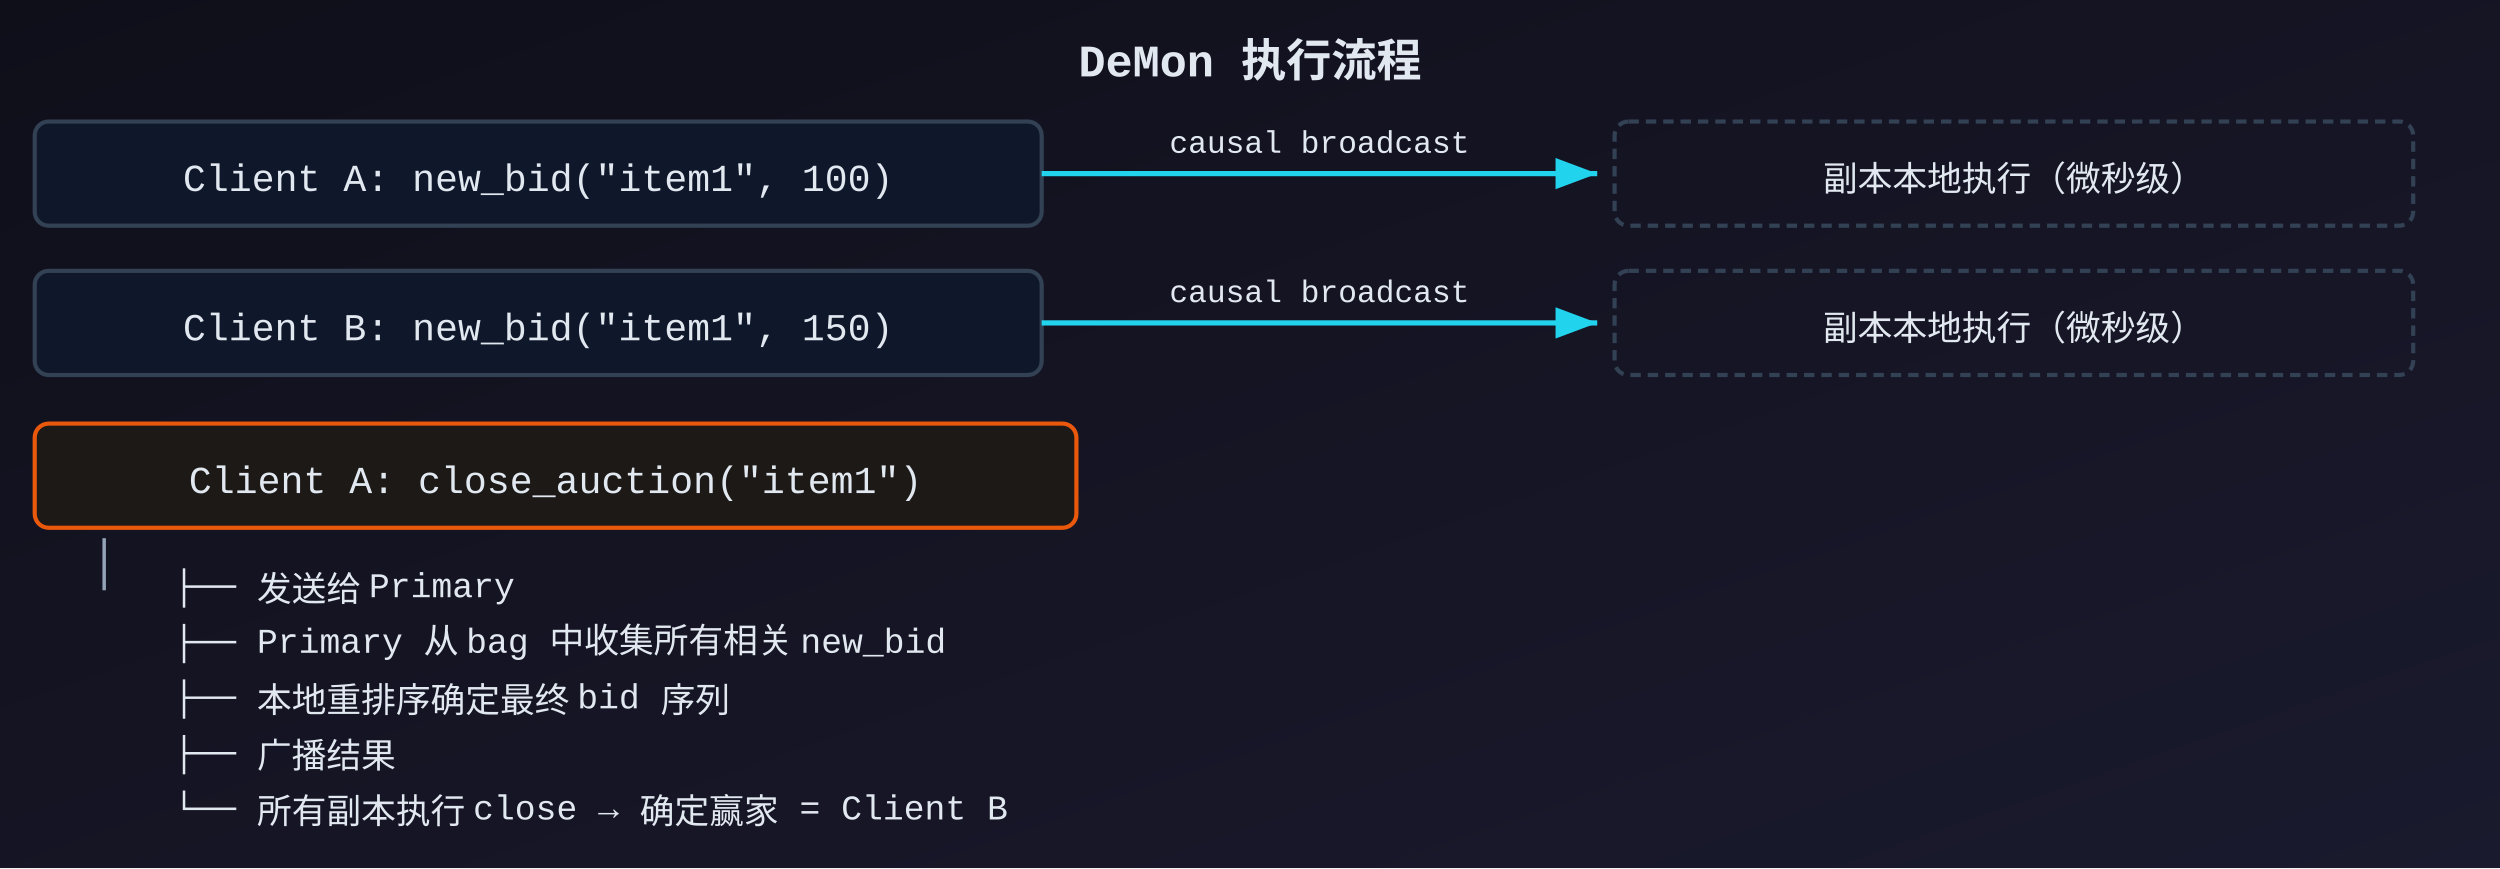
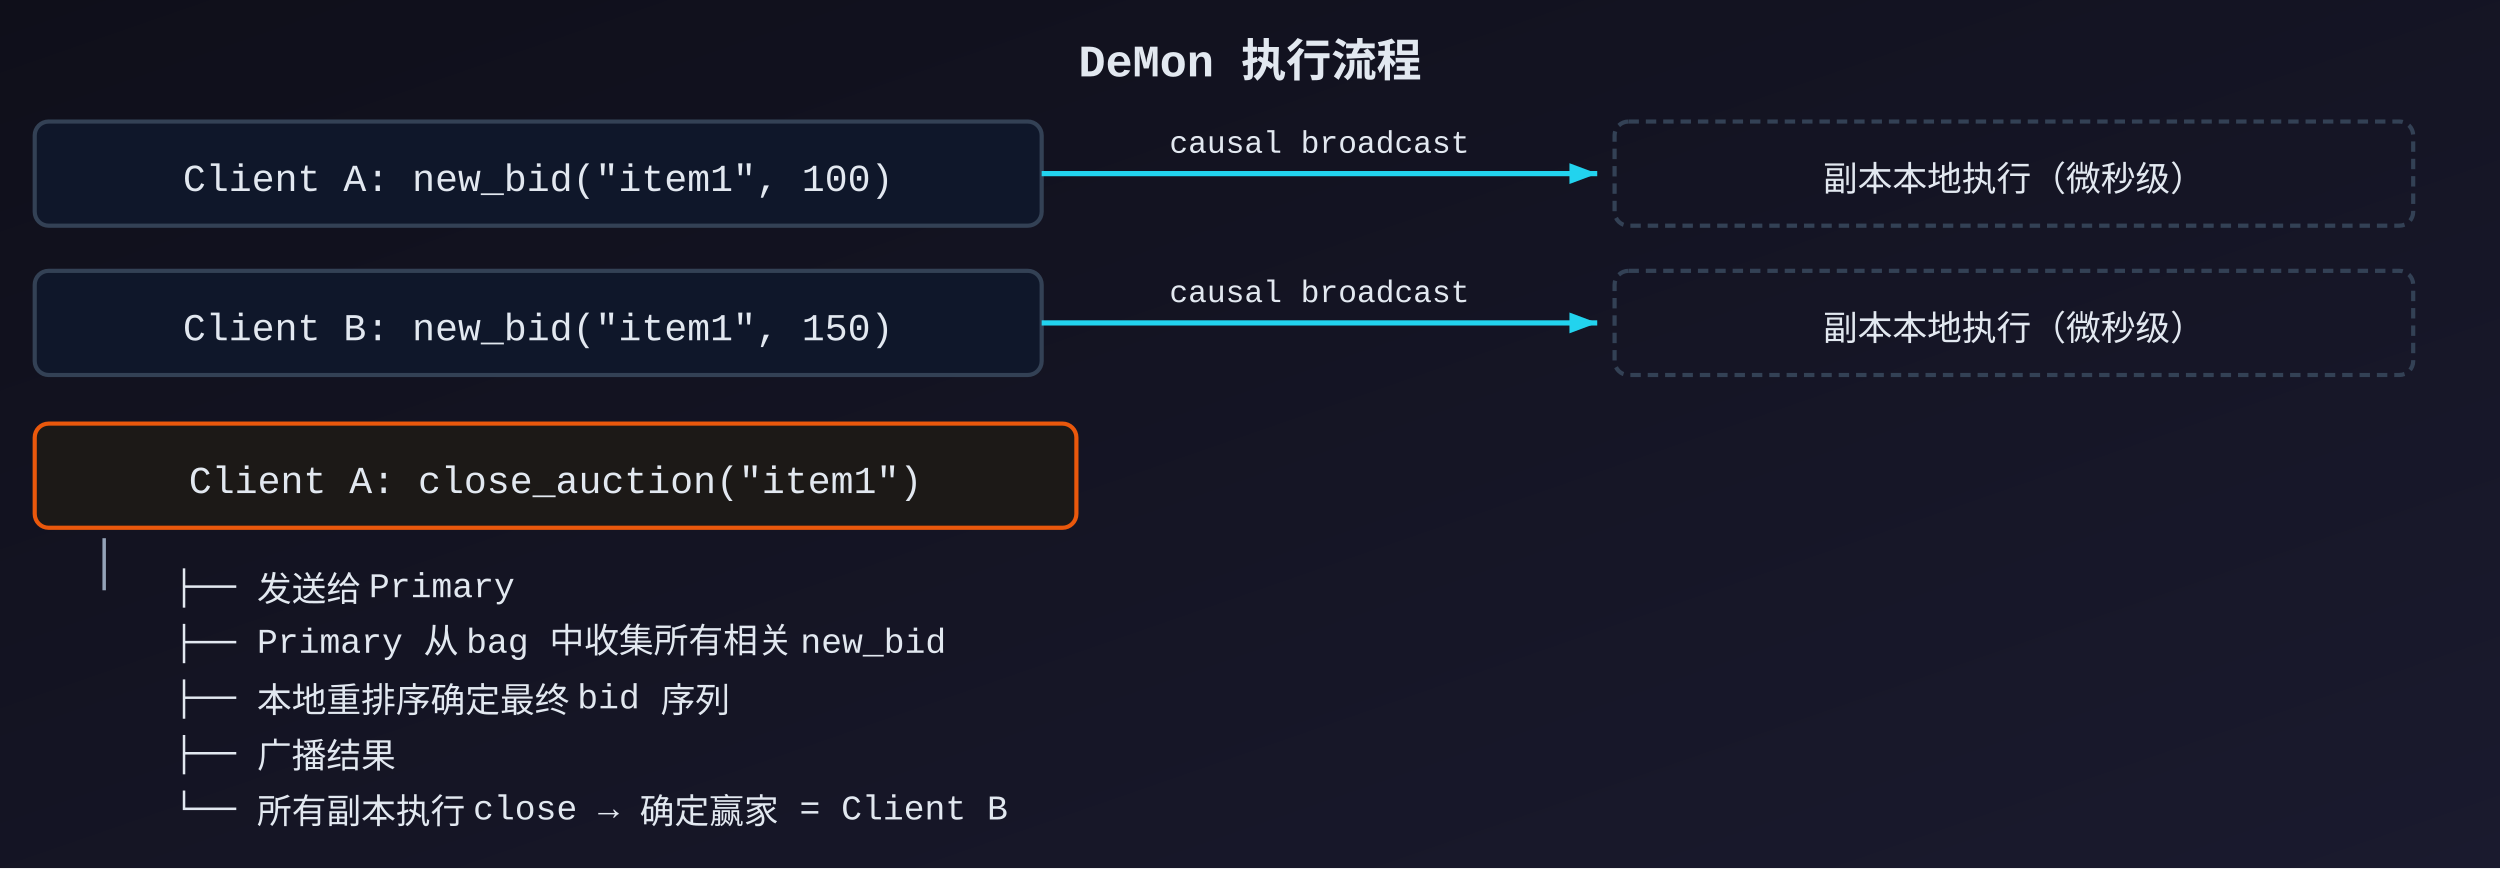
<svg xmlns="http://www.w3.org/2000/svg" viewBox="0 0 720 250" width="720" height="250">
  <style>
    text { font-family: 'SF Mono','Fira Code','Cascadia Code','Courier New','Microsoft YaHei','SimHei',monospace; fill: #e2e8f0; }
  </style>
  <defs>
    <linearGradient id="bg-grad" x1="0%" y1="0%" x2="100%" y2="100%">
      <stop offset="0%" stop-color="#0f0f1a" />
      <stop offset="100%" stop-color="#1a1a2e" />
    </linearGradient>
-     <marker id="arrow-cyan" markerWidth="8" markerHeight="6" refX="8" refY="3" orient="auto">
+     <marker id="arrow-cyan" markerWidth="8" markerHeight="6" refX="8" refY="3" orient="auto" markerUnits="userSpaceOnUse" overflow="visible">
      <path d="M0,0 L8,3 L0,6 Z" fill="#22d3ee" />
    </marker>
  </defs>
  <rect width="720" height="250" fill="url(#bg-grad)" />
  <text x="360" y="22" font-size="13" font-weight="700" fill="#e2e8f0" text-anchor="middle">DeMon 执行流程</text>
  <rect x="10" y="35" width="290" height="30" rx="4" fill="#0f172a" stroke="#334155" stroke-width="1.2" />
  <text x="155" y="55" font-size="11" fill="#e2e8f0" text-anchor="middle">Client A: new_bid("item1", 100)</text>
  <line x1="300" y1="50" x2="460" y2="50" stroke="#22d3ee" stroke-width="1.5" marker-end="url(#arrow-cyan)" />
  <text x="380" y="44" font-size="9" fill="#22d3ee" text-anchor="middle">causal broadcast</text>
  <rect x="465" y="35" width="230" height="30" rx="4" fill="none" stroke="#334155" stroke-width="1.2" stroke-dasharray="3,2" />
  <text x="580" y="55" font-size="10" fill="#94a3b8" text-anchor="middle">副本本地执行（微秒级）</text>
  <rect x="10" y="78" width="290" height="30" rx="4" fill="#0f172a" stroke="#334155" stroke-width="1.2" />
  <text x="155" y="98" font-size="11" fill="#e2e8f0" text-anchor="middle">Client B: new_bid("item1", 150)</text>
  <line x1="300" y1="93" x2="460" y2="93" stroke="#22d3ee" stroke-width="1.5" marker-end="url(#arrow-cyan)" />
  <text x="380" y="87" font-size="9" fill="#22d3ee" text-anchor="middle">causal broadcast</text>
  <rect x="465" y="78" width="230" height="30" rx="4" fill="none" stroke="#334155" stroke-width="1.2" stroke-dasharray="3,2" />
  <text x="580" y="98" font-size="10" fill="#94a3b8" text-anchor="middle">副本本地执行（微秒级）</text>
  <rect x="10" y="122" width="300" height="30" rx="4" fill="#1c1917" stroke="#ea580c" stroke-width="1.2" />
  <text x="160" y="142" font-size="11" fill="#e2e8f0" text-anchor="middle">Client A: close_auction("item1")</text>
  <line x1="30" y1="155" x2="30" y2="170" stroke="#94a3b8" stroke-width="1" />
  <text x="50" y="172" font-size="10" fill="#94a3b8">├── 发送给 Primary</text>
  <text x="50" y="188" font-size="10" fill="#94a3b8">├── Primary 从 bag 中收集所有相关 new_bid</text>
  <text x="50" y="204" font-size="10" fill="#94a3b8">├── 本地重排序确定最终 bid 序列</text>
  <text x="50" y="220" font-size="10" fill="#94a3b8">├── 广播结果</text>
  <text x="50" y="236" font-size="10" fill="#10b981">└── 所有副本执行 close → 确定赢家 = Client B</text>
</svg>
